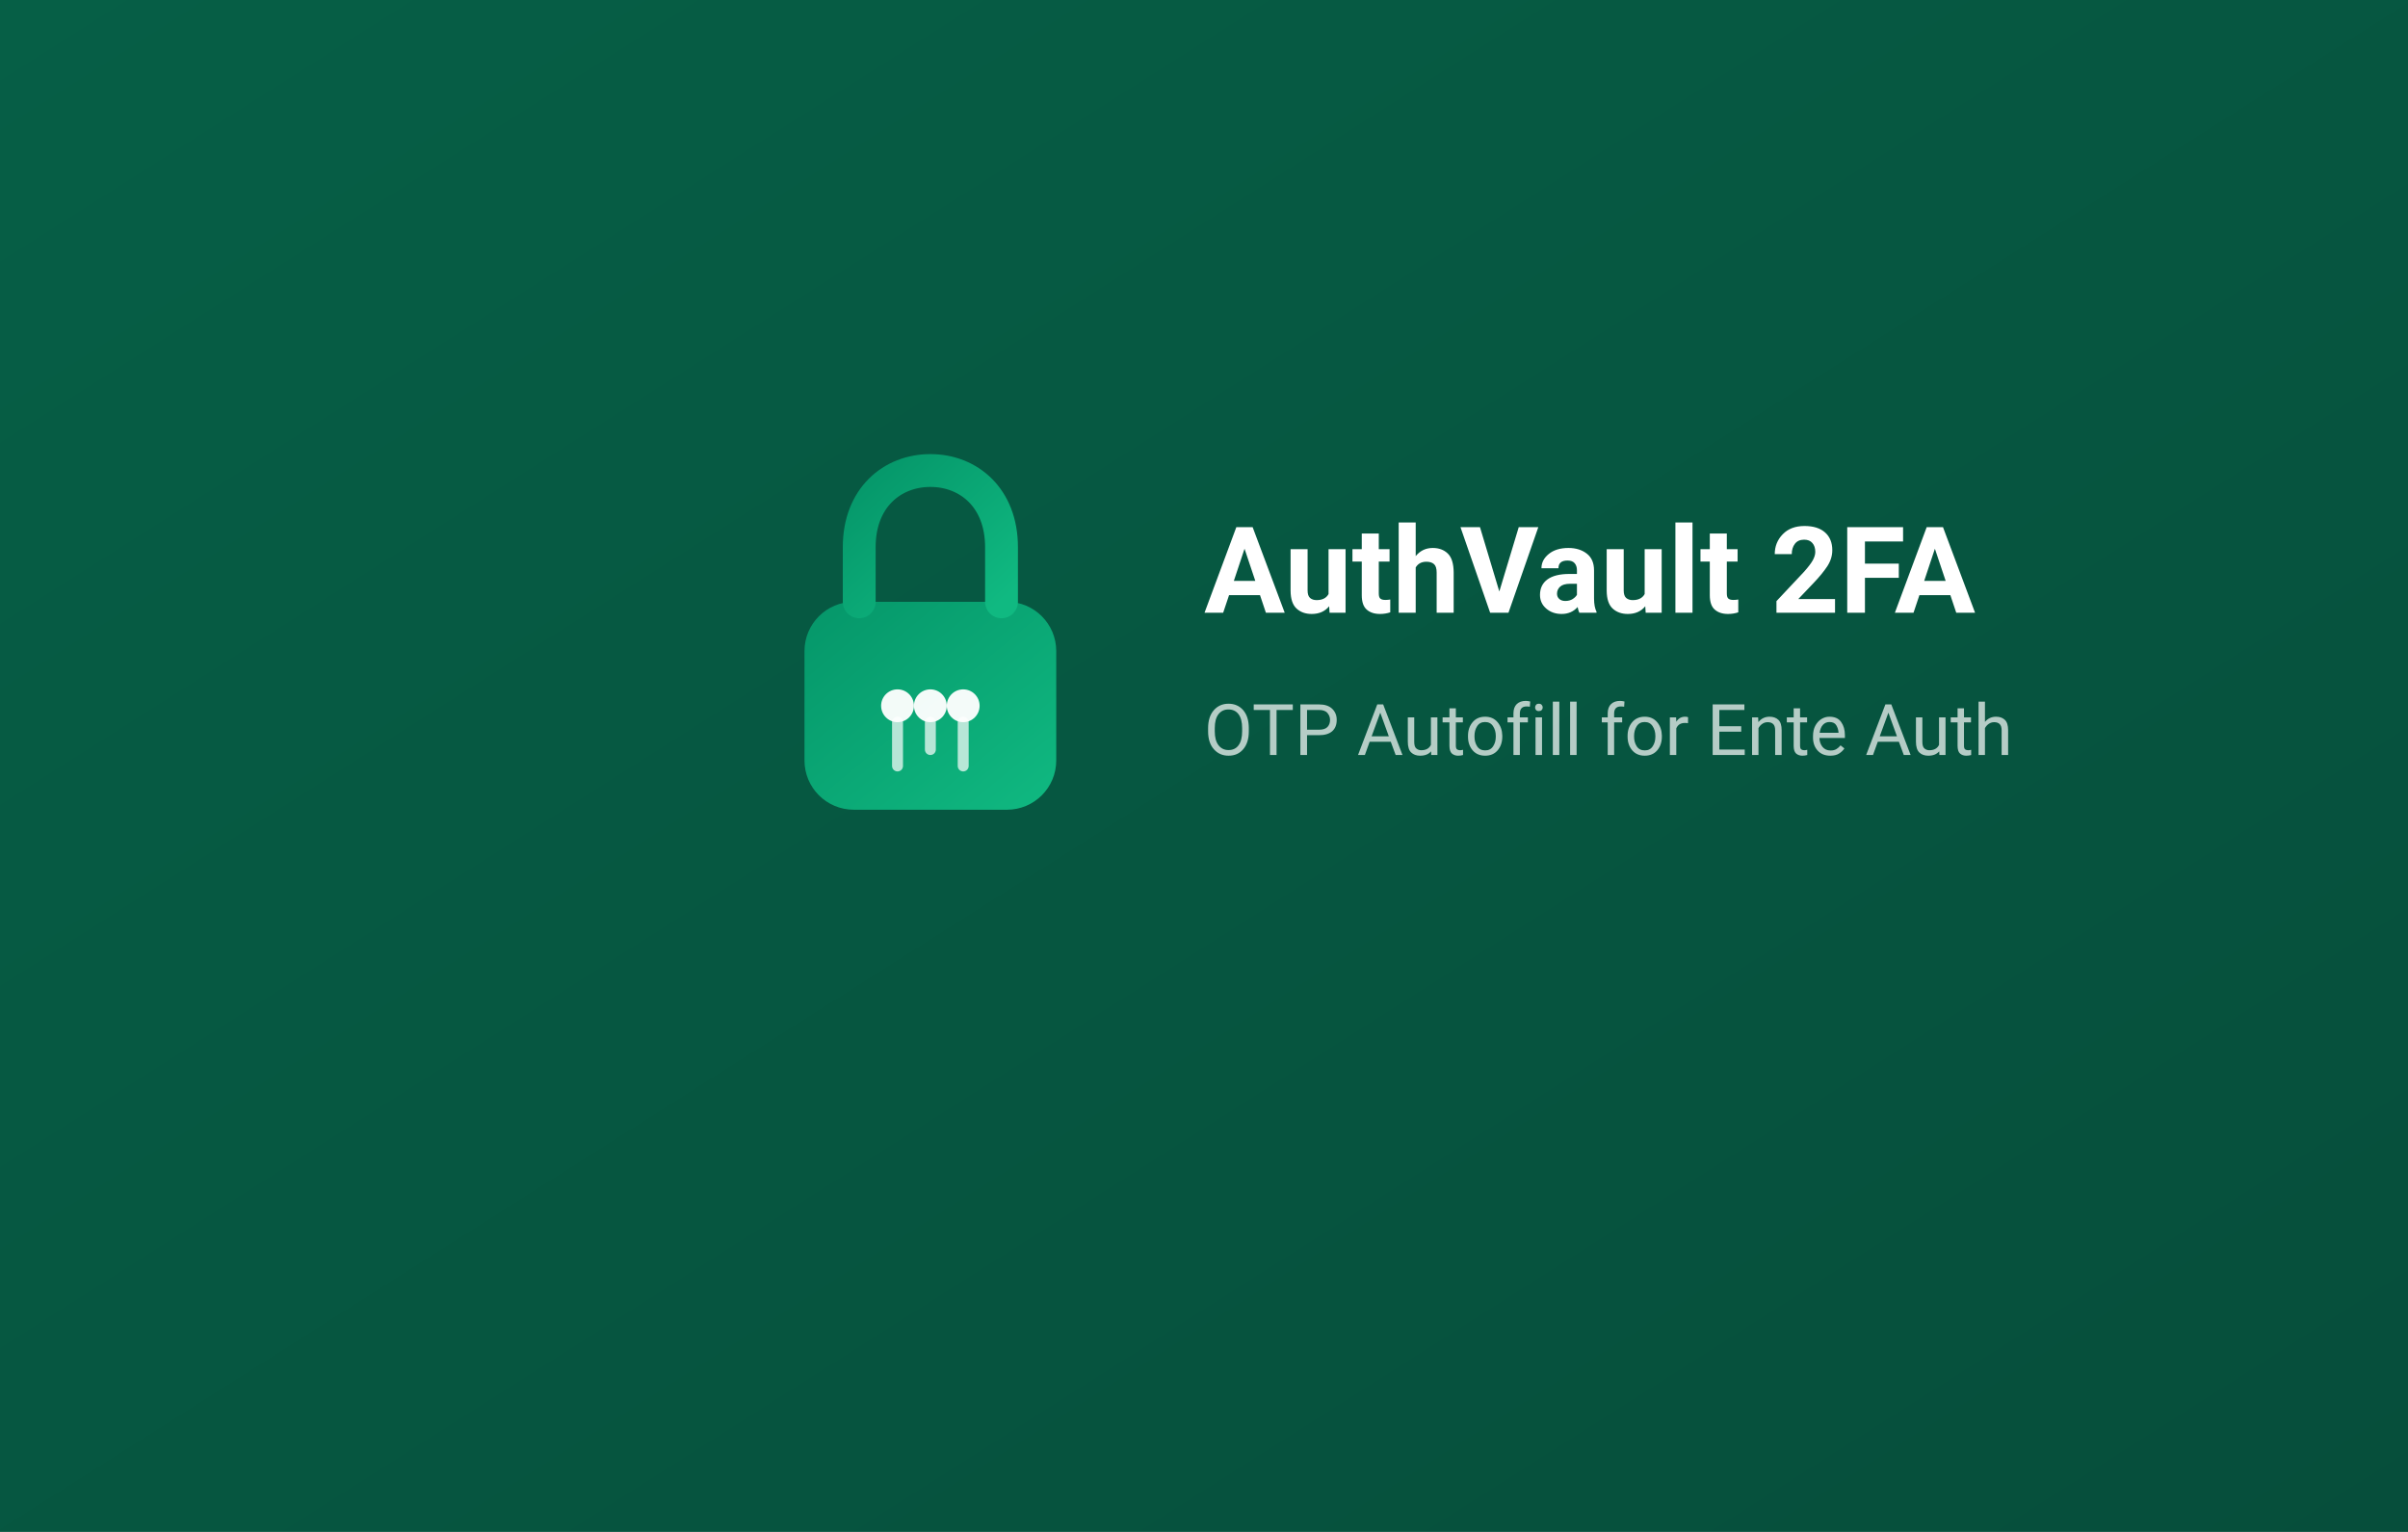
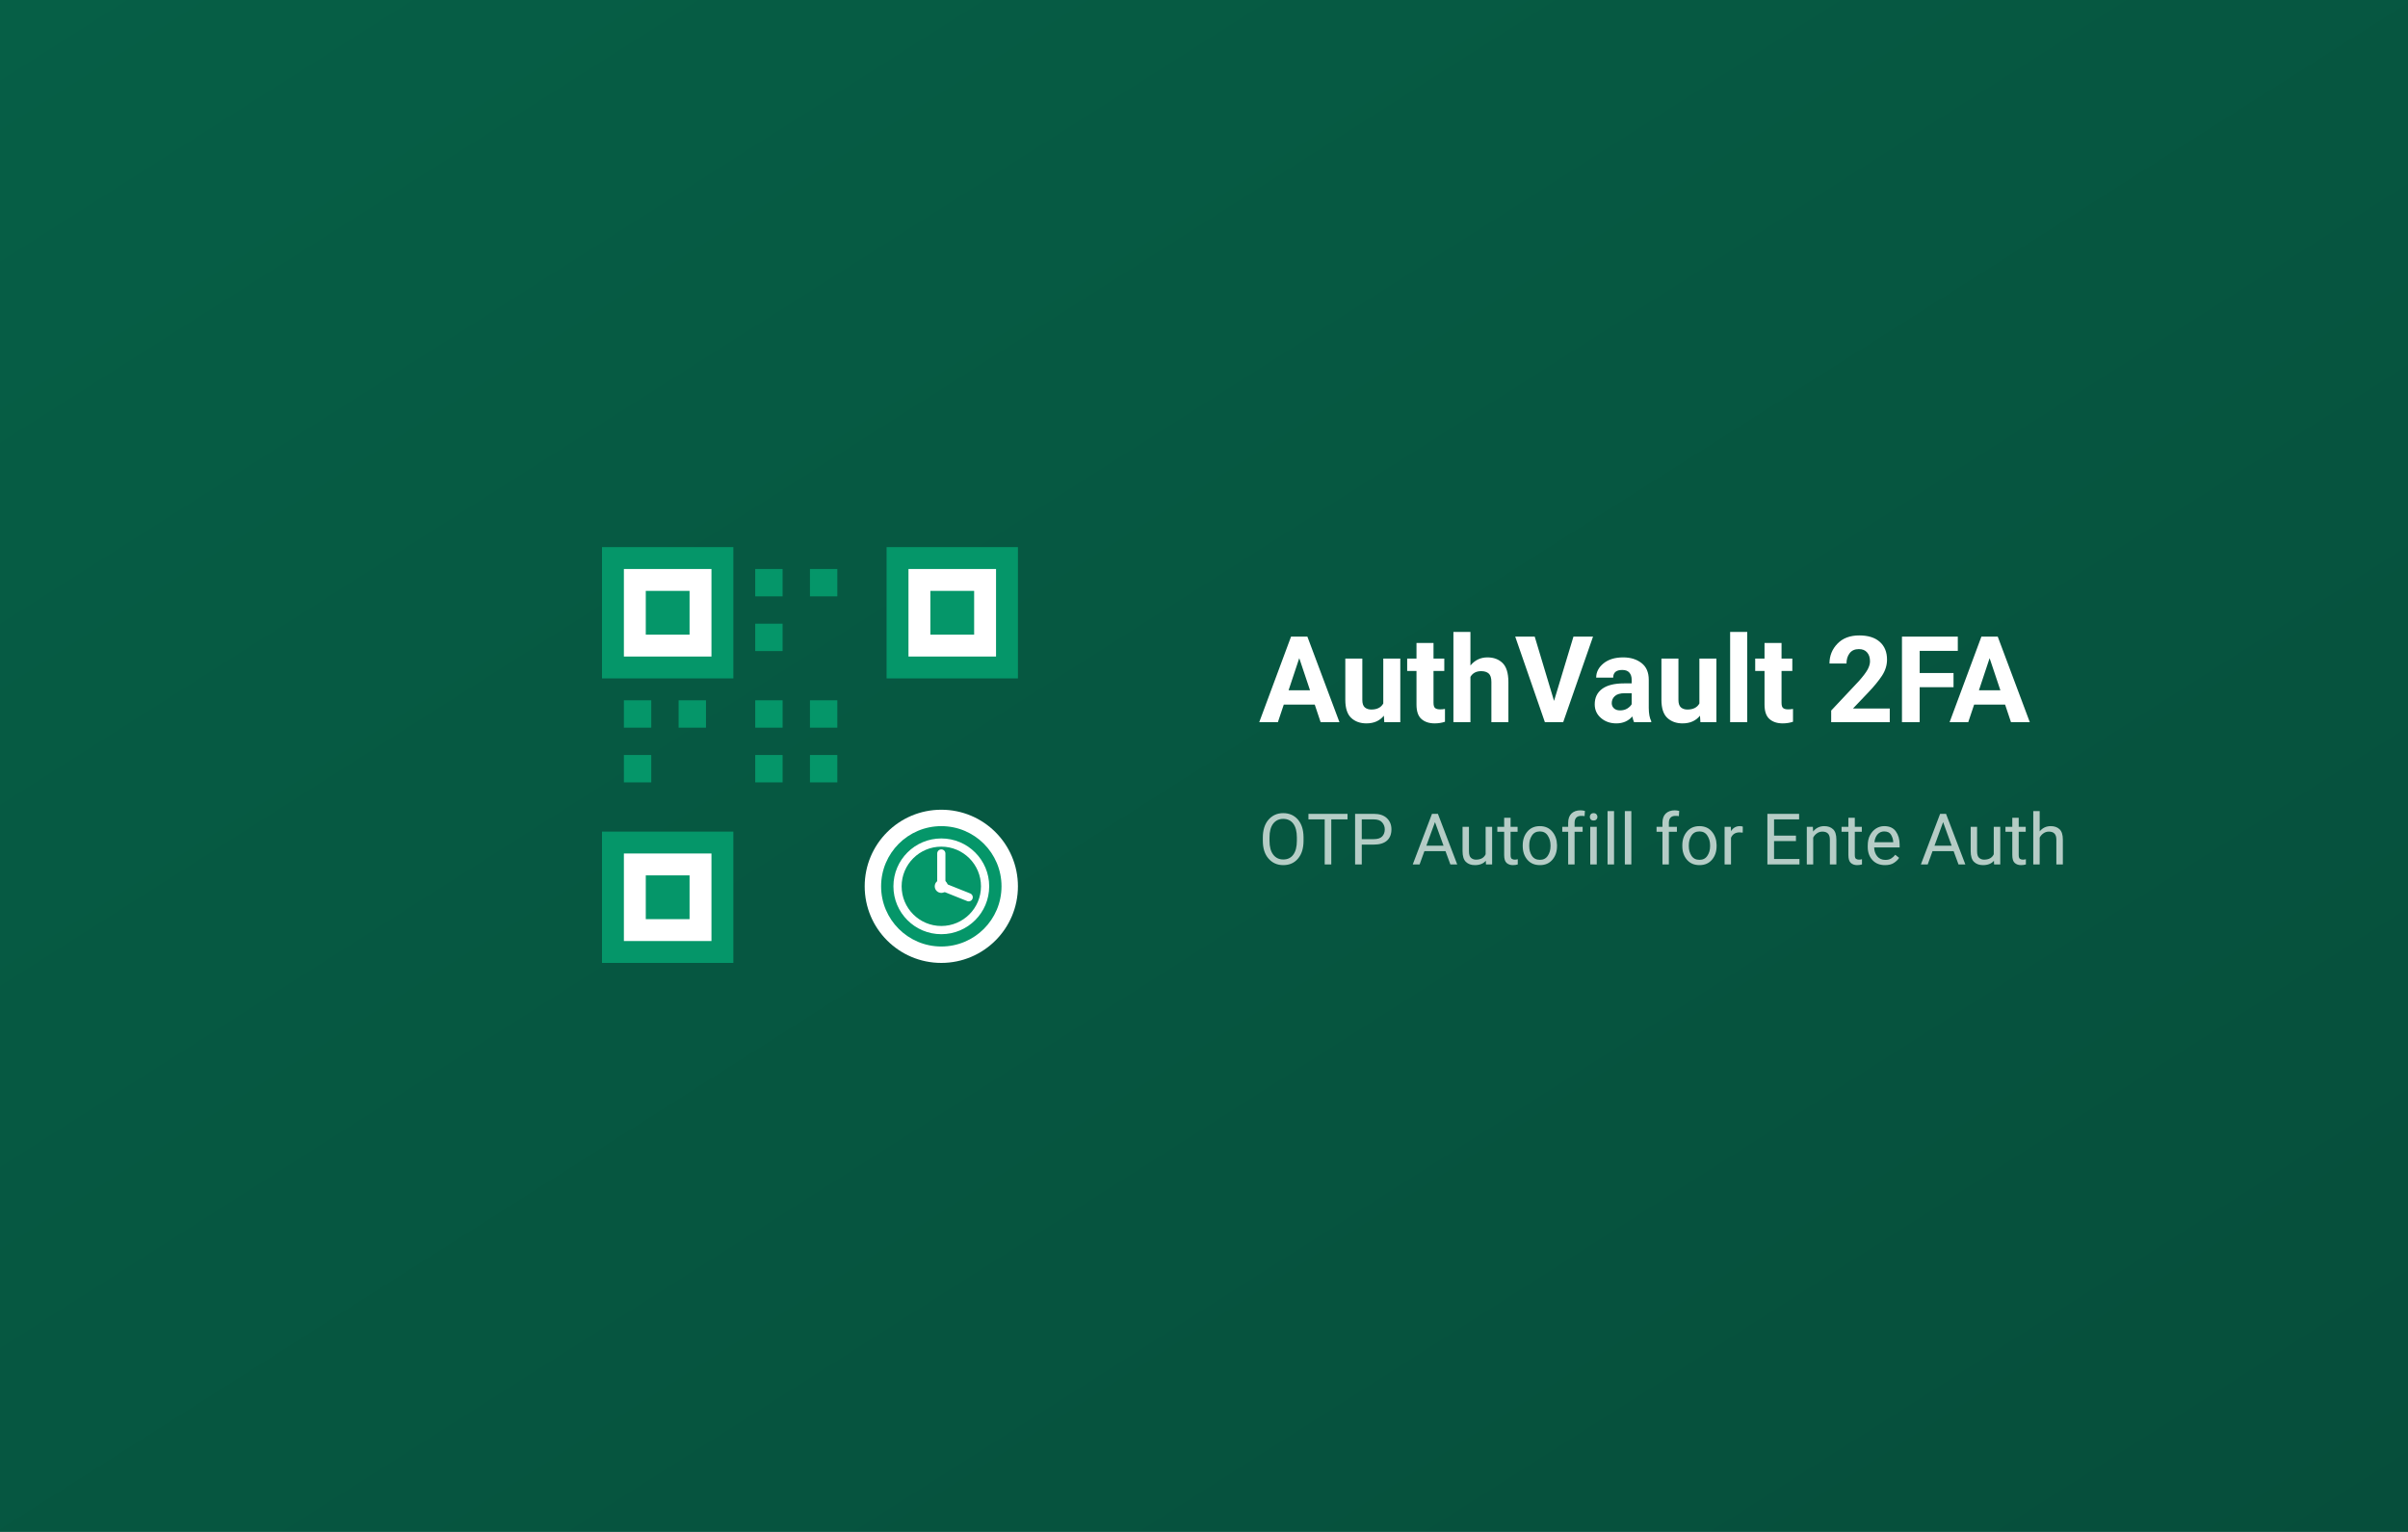
<svg xmlns="http://www.w3.org/2000/svg" width="440" height="280" viewBox="0 0 440 280">
  <defs>
    <linearGradient id="bg" x1="0%" y1="0%" x2="100%" y2="100%">
      <stop offset="0%" style="stop-color:#065F46" />
      <stop offset="100%" style="stop-color:#064E3B" />
    </linearGradient>
-     <linearGradient id="lock" x1="0%" y1="0%" x2="100%" y2="100%">
-       <stop offset="0%" style="stop-color:#059669" />
-       <stop offset="100%" style="stop-color:#10B981" />
-     </linearGradient>
  </defs>
  <rect width="440" height="280" fill="url(#bg)" />
-   <g transform="translate(130, 70)">
-     <rect x="17" y="40" width="46" height="38" rx="9" fill="url(#lock)" />
-     <path d="M27 40 L27 30 C27 21 33 16 40 16 C47 16 53 21 53 30 L53 40" fill="none" stroke="url(#lock)" stroke-width="6" stroke-linecap="round" />
-     <circle cx="34" cy="59" r="3" fill="#fff" opacity="0.95" />
-     <circle cx="40" cy="59" r="3" fill="#fff" opacity="0.95" />
-     <circle cx="46" cy="59" r="3" fill="#fff" opacity="0.95" />
-     <line x1="34" y1="62" x2="34" y2="70" stroke="#fff" stroke-width="2" opacity="0.7" stroke-linecap="round" />
-     <line x1="40" y1="62" x2="40" y2="67" stroke="#fff" stroke-width="2" opacity="0.7" stroke-linecap="round" />
-     <line x1="46" y1="62" x2="46" y2="70" stroke="#fff" stroke-width="2" opacity="0.7" stroke-linecap="round" />
+   <g transform="translate(110, 100)">
+     <rect x="0" y="0" width="24" height="24" fill="#059669" />
+     <rect x="4" y="4" width="16" height="16" fill="#ffffff" />
+     <rect x="8" y="8" width="8" height="8" fill="#059669" />
+     <rect x="52" y="0" width="24" height="24" fill="#059669" />
+     <rect x="56" y="4" width="16" height="16" fill="#ffffff" />
+     <rect x="60" y="8" width="8" height="8" fill="#059669" />
+     <rect x="0" y="52" width="24" height="24" fill="#059669" />
+     <rect x="4" y="56" width="16" height="16" fill="#ffffff" />
+     <rect x="8" y="60" width="8" height="8" fill="#059669" />
+     <rect x="28" y="4" width="5" height="5" fill="#059669" />
+     <rect x="38" y="4" width="5" height="5" fill="#059669" />
+     <rect x="28" y="14" width="5" height="5" fill="#059669" />
+     <rect x="4" y="28" width="5" height="5" fill="#059669" />
+     <rect x="14" y="28" width="5" height="5" fill="#059669" />
+     <rect x="4" y="38" width="5" height="5" fill="#059669" />
+     <rect x="28" y="28" width="5" height="5" fill="#059669" />
+     <rect x="38" y="28" width="5" height="5" fill="#059669" />
+     <rect x="28" y="38" width="5" height="5" fill="#059669" />
+     <rect x="38" y="38" width="5" height="5" fill="#059669" />
+     <circle cx="62" cy="62" r="14" fill="#ffffff" />
+     <circle cx="62" cy="62" r="11" fill="#059669" />
+     <circle cx="62" cy="62" r="8" fill="none" stroke="#ffffff" stroke-width="1.5" />
+     <line x1="62" y1="62" x2="62" y2="56" stroke="#ffffff" stroke-width="1.5" stroke-linecap="round" />
+     <line x1="62" y1="62" x2="67" y2="64" stroke="#ffffff" stroke-width="1.5" stroke-linecap="round" />
+     <circle cx="62" cy="62" r="1.2" fill="#ffffff" />
  </g>
-   <text x="220" y="112" font-family="-apple-system, BlinkMacSystemFont, 'Segoe UI', Roboto, sans-serif" font-size="22" font-weight="700" fill="#ffffff" text-anchor="start">AuthVault 2FA</text>
-   <text x="220" y="138" font-family="-apple-system, BlinkMacSystemFont, 'Segoe UI', Roboto, sans-serif" font-size="13" fill="rgba(255,255,255,0.7)" text-anchor="start">OTP Autofill for Ente Auth</text>
+   <text x="230" y="132" font-family="-apple-system, BlinkMacSystemFont, 'Segoe UI', Roboto, sans-serif" font-size="22" font-weight="700" fill="#ffffff" text-anchor="start">AuthVault 2FA</text>
+   <text x="230" y="158" font-family="-apple-system, BlinkMacSystemFont, 'Segoe UI', Roboto, sans-serif" font-size="13" fill="rgba(255,255,255,0.7)" text-anchor="start">OTP Autofill for Ente Auth</text>
</svg>
